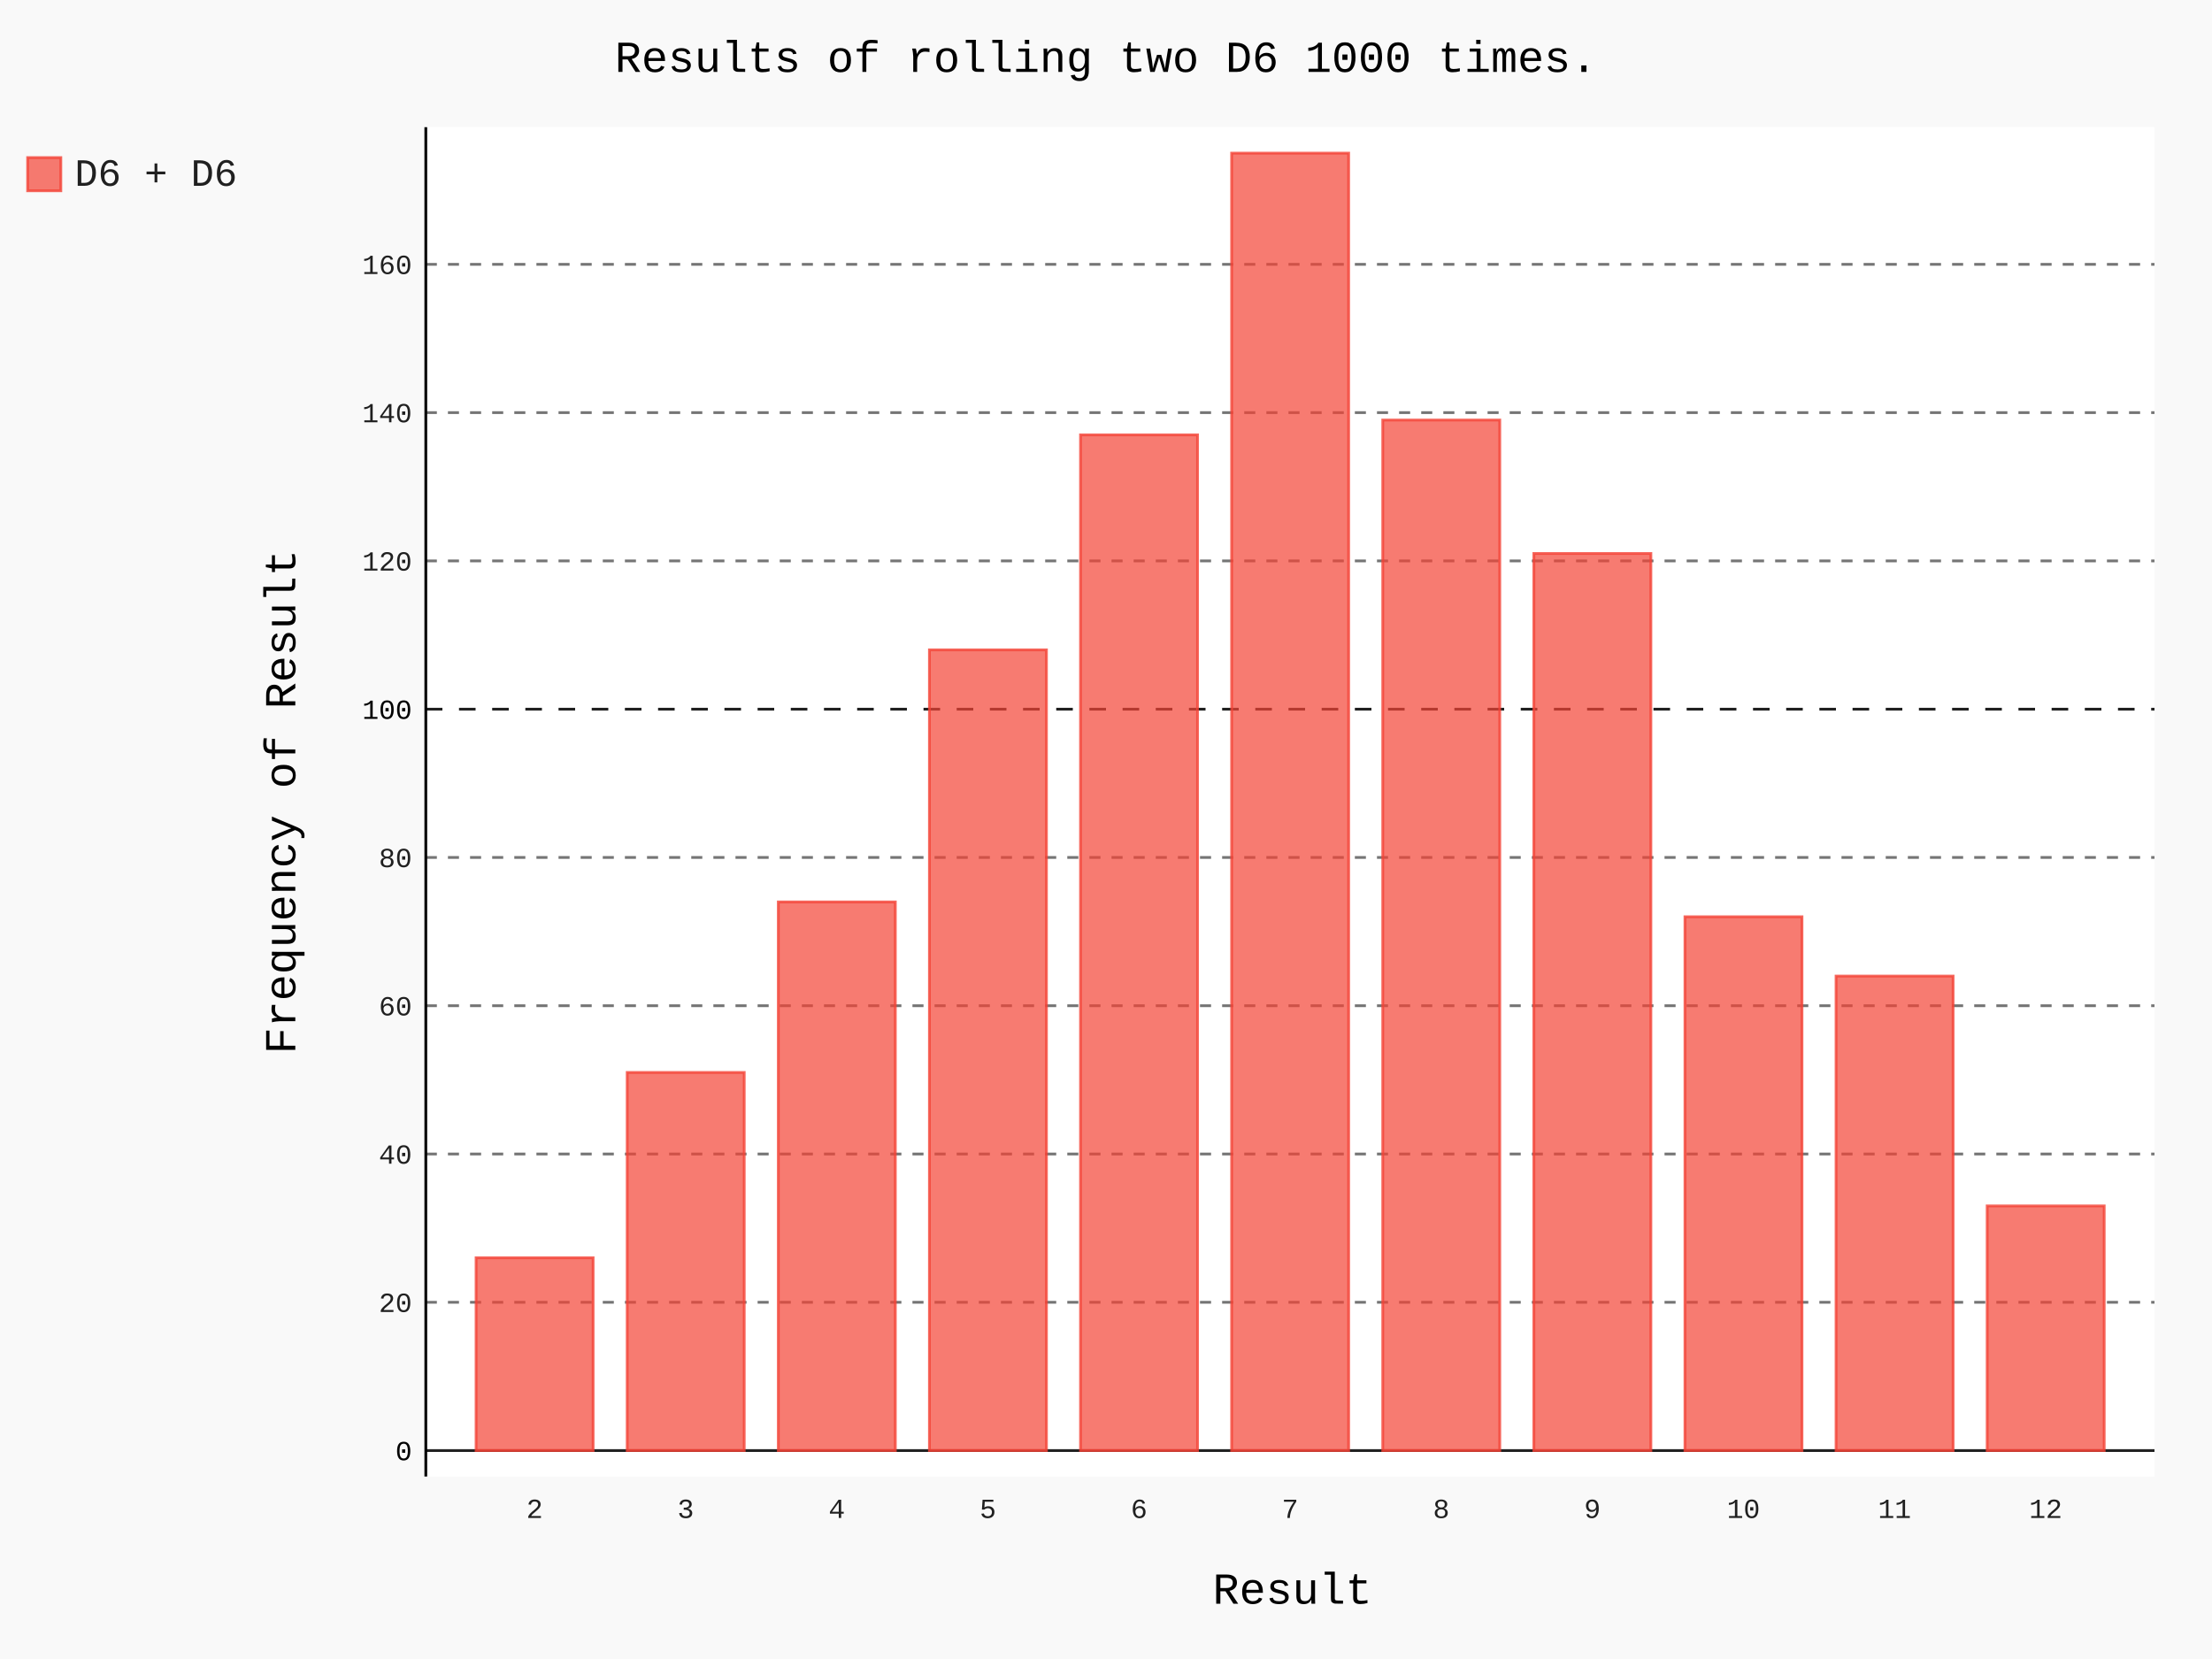
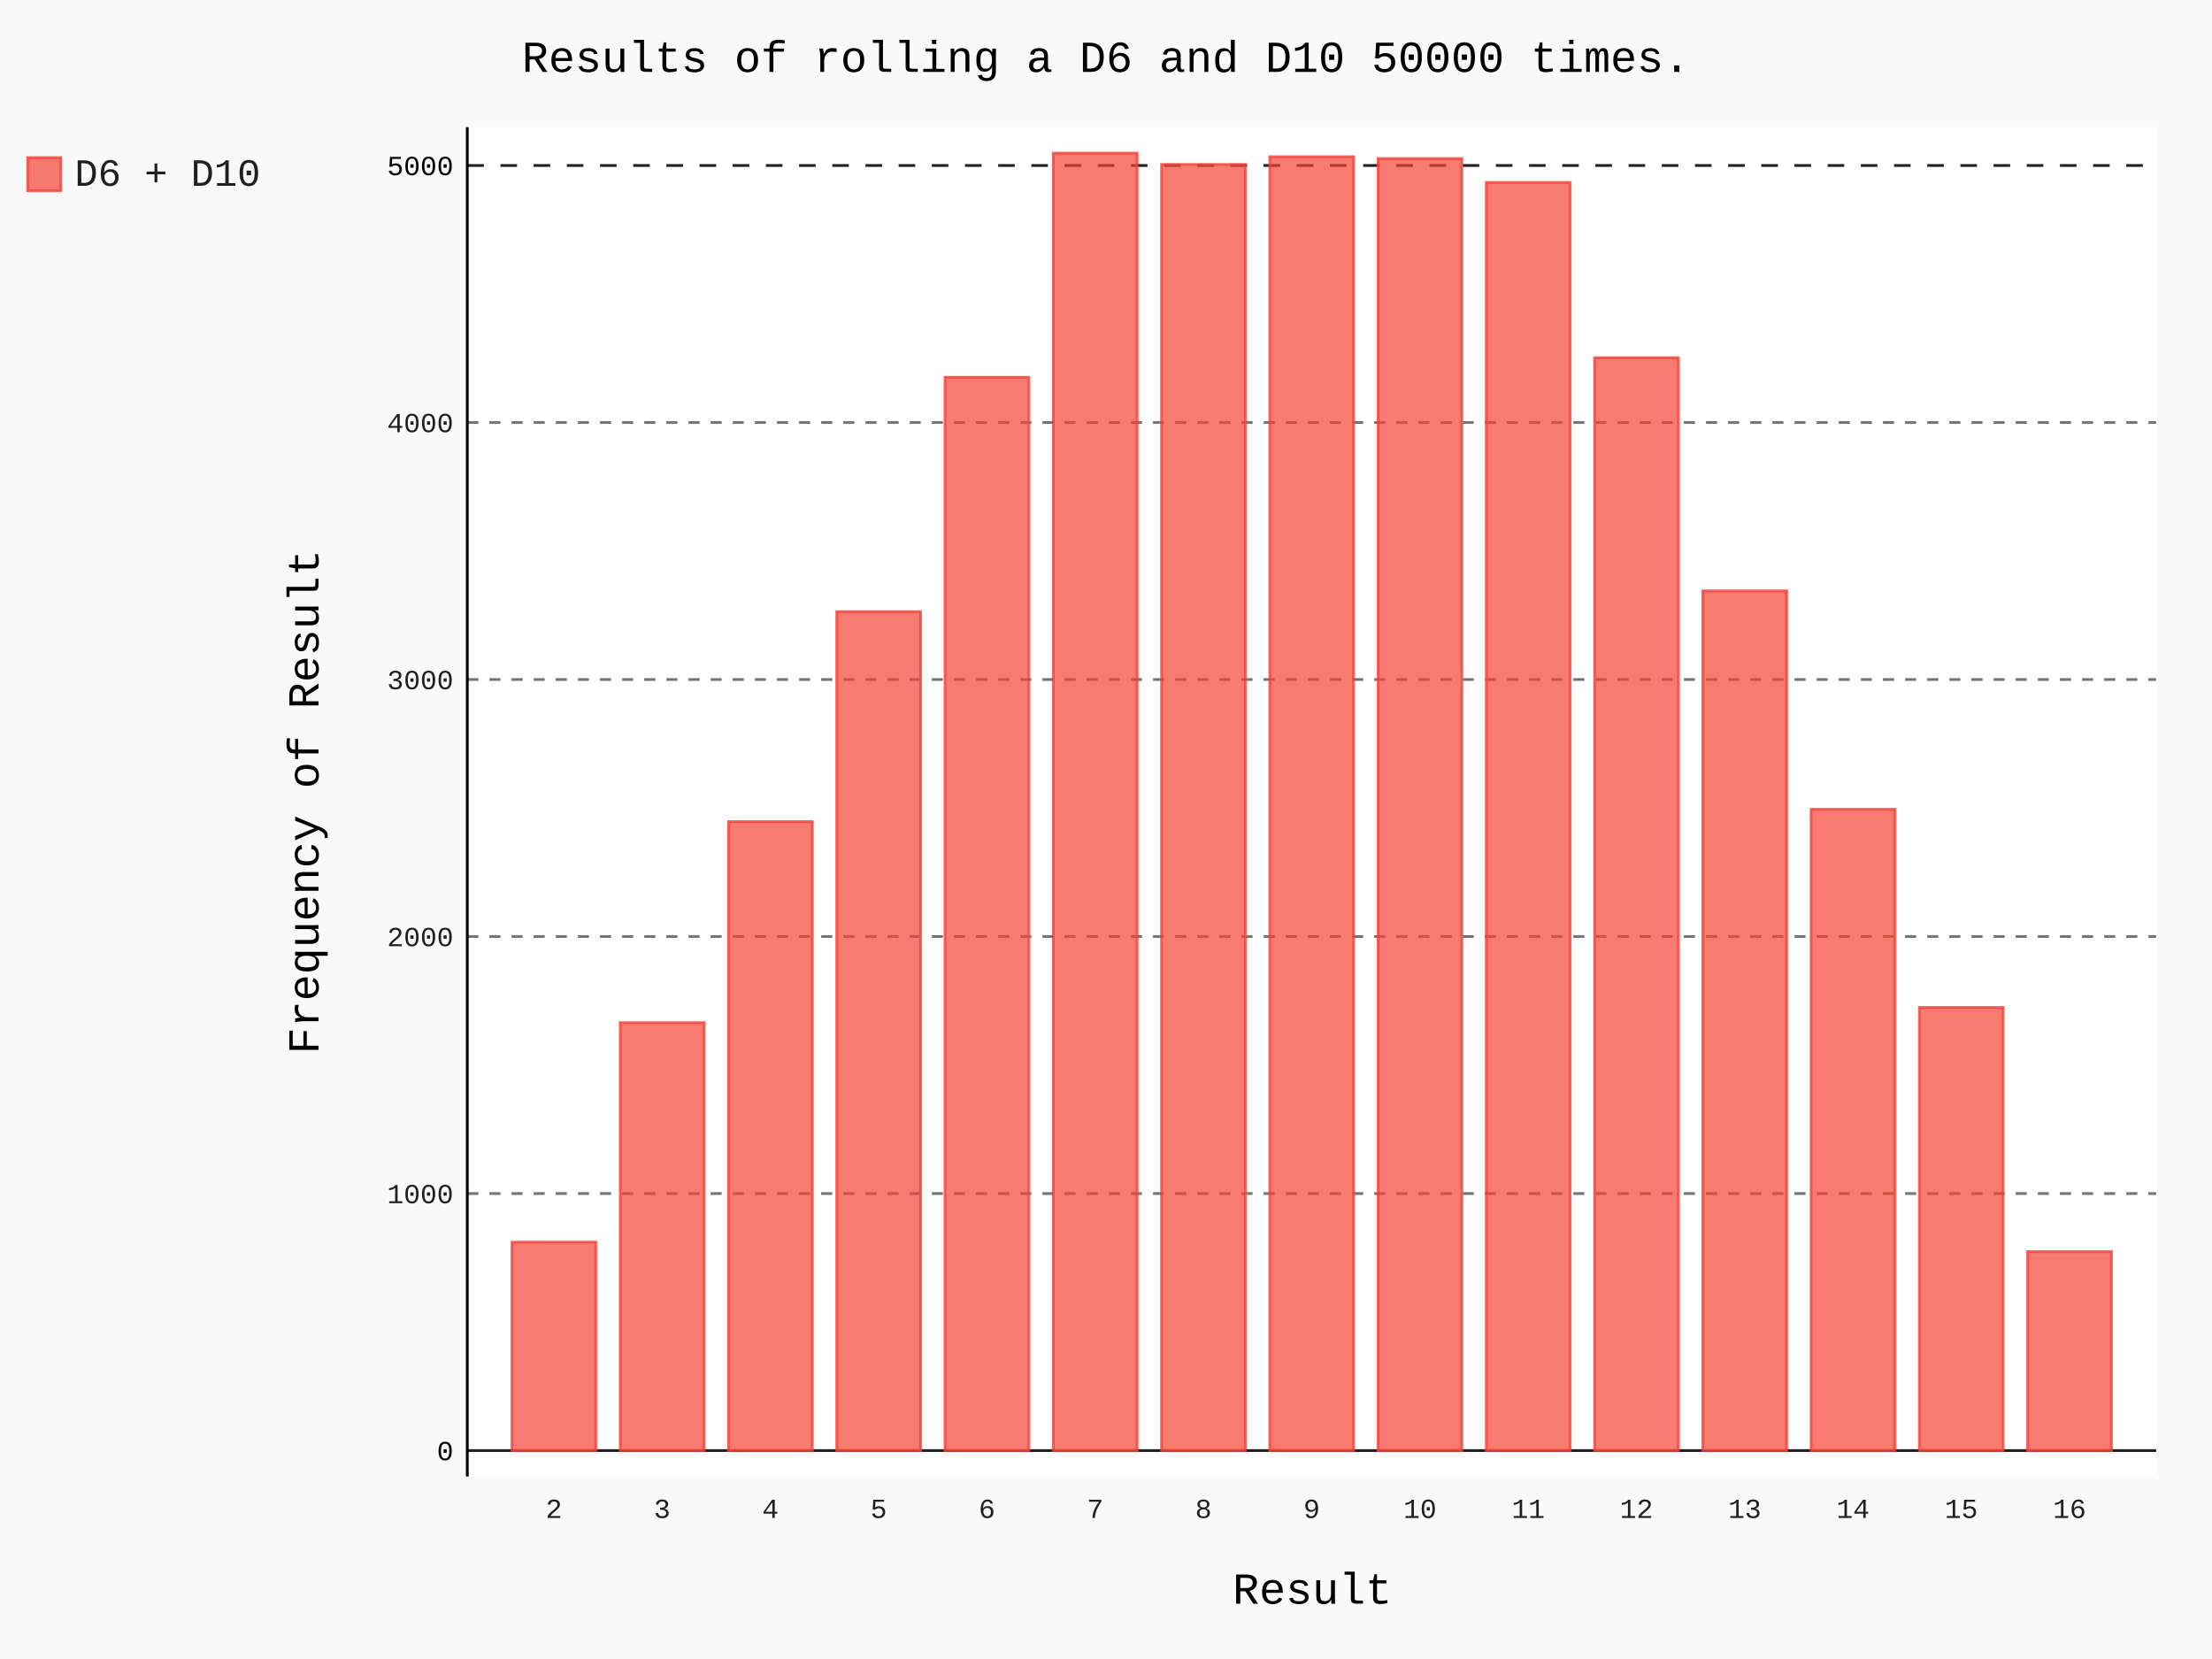
- <svg xmlns="http://www.w3.org/2000/svg" class="pygal-chart" id="chart-482c7f0e-de46-48d7-8523-3047e295e1af" viewBox="0 0 800 600">
+ <svg xmlns="http://www.w3.org/2000/svg" class="pygal-chart" id="chart-c765f872-f72f-4c88-81ad-a3b326778373" viewBox="0 0 800 600">
  <defs>
-     <style type="text/css">#chart-482c7f0e-de46-48d7-8523-3047e295e1af{-webkit-user-select:none;-webkit-font-smoothing:antialiased;font-family:Consolas,"Liberation Mono",Menlo,Courier,monospace}#chart-482c7f0e-de46-48d7-8523-3047e295e1af .title{font-family:Consolas,"Liberation Mono",Menlo,Courier,monospace;font-size:16px}#chart-482c7f0e-de46-48d7-8523-3047e295e1af .legends .legend text{font-family:Consolas,"Liberation Mono",Menlo,Courier,monospace;font-size:14px}#chart-482c7f0e-de46-48d7-8523-3047e295e1af .axis text{font-family:Consolas,"Liberation Mono",Menlo,Courier,monospace;font-size:10px}#chart-482c7f0e-de46-48d7-8523-3047e295e1af .axis text.major{font-family:Consolas,"Liberation Mono",Menlo,Courier,monospace;font-size:10px}#chart-482c7f0e-de46-48d7-8523-3047e295e1af .text-overlay text.value{font-family:Consolas,"Liberation Mono",Menlo,Courier,monospace;font-size:16px}#chart-482c7f0e-de46-48d7-8523-3047e295e1af .text-overlay text.label{font-family:Consolas,"Liberation Mono",Menlo,Courier,monospace;font-size:10px}#chart-482c7f0e-de46-48d7-8523-3047e295e1af .tooltip{font-family:Consolas,"Liberation Mono",Menlo,Courier,monospace;font-size:14px}#chart-482c7f0e-de46-48d7-8523-3047e295e1af text.no_data{font-family:Consolas,"Liberation Mono",Menlo,Courier,monospace;font-size:64px}
- #chart-482c7f0e-de46-48d7-8523-3047e295e1af{background-color:rgba(249,249,249,1)}#chart-482c7f0e-de46-48d7-8523-3047e295e1af path,#chart-482c7f0e-de46-48d7-8523-3047e295e1af line,#chart-482c7f0e-de46-48d7-8523-3047e295e1af rect,#chart-482c7f0e-de46-48d7-8523-3047e295e1af circle{-webkit-transition:150ms;-moz-transition:150ms;transition:150ms}#chart-482c7f0e-de46-48d7-8523-3047e295e1af .graph &gt; .background{fill:rgba(249,249,249,1)}#chart-482c7f0e-de46-48d7-8523-3047e295e1af .plot &gt; .background{fill:rgba(255,255,255,1)}#chart-482c7f0e-de46-48d7-8523-3047e295e1af .graph{fill:rgba(0,0,0,.87)}#chart-482c7f0e-de46-48d7-8523-3047e295e1af text.no_data{fill:rgba(0,0,0,1)}#chart-482c7f0e-de46-48d7-8523-3047e295e1af .title{fill:rgba(0,0,0,1)}#chart-482c7f0e-de46-48d7-8523-3047e295e1af .legends .legend text{fill:rgba(0,0,0,.87)}#chart-482c7f0e-de46-48d7-8523-3047e295e1af .legends .legend:hover text{fill:rgba(0,0,0,1)}#chart-482c7f0e-de46-48d7-8523-3047e295e1af .axis .line{stroke:rgba(0,0,0,1)}#chart-482c7f0e-de46-48d7-8523-3047e295e1af .axis .guide.line{stroke:rgba(0,0,0,.54)}#chart-482c7f0e-de46-48d7-8523-3047e295e1af .axis .major.line{stroke:rgba(0,0,0,.87)}#chart-482c7f0e-de46-48d7-8523-3047e295e1af .axis text.major{fill:rgba(0,0,0,1)}#chart-482c7f0e-de46-48d7-8523-3047e295e1af .axis.y .guides:hover .guide.line,#chart-482c7f0e-de46-48d7-8523-3047e295e1af .line-graph .axis.x .guides:hover .guide.line,#chart-482c7f0e-de46-48d7-8523-3047e295e1af .stackedline-graph .axis.x .guides:hover .guide.line,#chart-482c7f0e-de46-48d7-8523-3047e295e1af .xy-graph .axis.x .guides:hover .guide.line{stroke:rgba(0,0,0,1)}#chart-482c7f0e-de46-48d7-8523-3047e295e1af .axis .guides:hover text{fill:rgba(0,0,0,1)}#chart-482c7f0e-de46-48d7-8523-3047e295e1af .reactive{fill-opacity:.7;stroke-opacity:.8}#chart-482c7f0e-de46-48d7-8523-3047e295e1af .ci{stroke:rgba(0,0,0,.87)}#chart-482c7f0e-de46-48d7-8523-3047e295e1af .reactive.active,#chart-482c7f0e-de46-48d7-8523-3047e295e1af .active .reactive{fill-opacity:.8;stroke-opacity:.9;stroke-width:4}#chart-482c7f0e-de46-48d7-8523-3047e295e1af .ci .reactive.active{stroke-width:1.5}#chart-482c7f0e-de46-48d7-8523-3047e295e1af .series text{fill:rgba(0,0,0,1)}#chart-482c7f0e-de46-48d7-8523-3047e295e1af .tooltip rect{fill:rgba(255,255,255,1);stroke:rgba(0,0,0,1);-webkit-transition:opacity 150ms;-moz-transition:opacity 150ms;transition:opacity 150ms}#chart-482c7f0e-de46-48d7-8523-3047e295e1af .tooltip .label{fill:rgba(0,0,0,.87)}#chart-482c7f0e-de46-48d7-8523-3047e295e1af .tooltip .label{fill:rgba(0,0,0,.87)}#chart-482c7f0e-de46-48d7-8523-3047e295e1af .tooltip .legend{font-size:.8em;fill:rgba(0,0,0,.54)}#chart-482c7f0e-de46-48d7-8523-3047e295e1af .tooltip .x_label{font-size:.6em;fill:rgba(0,0,0,1)}#chart-482c7f0e-de46-48d7-8523-3047e295e1af .tooltip .xlink{font-size:.5em;text-decoration:underline}#chart-482c7f0e-de46-48d7-8523-3047e295e1af .tooltip .value{font-size:1.5em}#chart-482c7f0e-de46-48d7-8523-3047e295e1af .bound{font-size:.5em}#chart-482c7f0e-de46-48d7-8523-3047e295e1af .max-value{font-size:.75em;fill:rgba(0,0,0,.54)}#chart-482c7f0e-de46-48d7-8523-3047e295e1af .map-element{fill:rgba(255,255,255,1);stroke:rgba(0,0,0,.54) !important}#chart-482c7f0e-de46-48d7-8523-3047e295e1af .map-element .reactive{fill-opacity:inherit;stroke-opacity:inherit}#chart-482c7f0e-de46-48d7-8523-3047e295e1af .color-0,#chart-482c7f0e-de46-48d7-8523-3047e295e1af .color-0 a:visited{stroke:#F44336;fill:#F44336}#chart-482c7f0e-de46-48d7-8523-3047e295e1af .text-overlay .color-0 text{fill:black}
- #chart-482c7f0e-de46-48d7-8523-3047e295e1af text.no_data{text-anchor:middle}#chart-482c7f0e-de46-48d7-8523-3047e295e1af .guide.line{fill:none}#chart-482c7f0e-de46-48d7-8523-3047e295e1af .centered{text-anchor:middle}#chart-482c7f0e-de46-48d7-8523-3047e295e1af .title{text-anchor:middle}#chart-482c7f0e-de46-48d7-8523-3047e295e1af .legends .legend text{fill-opacity:1}#chart-482c7f0e-de46-48d7-8523-3047e295e1af .axis.x text{text-anchor:middle}#chart-482c7f0e-de46-48d7-8523-3047e295e1af .axis.x:not(.web) text[transform]{text-anchor:start}#chart-482c7f0e-de46-48d7-8523-3047e295e1af .axis.x:not(.web) text[transform].backwards{text-anchor:end}#chart-482c7f0e-de46-48d7-8523-3047e295e1af .axis.y text{text-anchor:end}#chart-482c7f0e-de46-48d7-8523-3047e295e1af .axis.y text[transform].backwards{text-anchor:start}#chart-482c7f0e-de46-48d7-8523-3047e295e1af .axis.y2 text{text-anchor:start}#chart-482c7f0e-de46-48d7-8523-3047e295e1af .axis.y2 text[transform].backwards{text-anchor:end}#chart-482c7f0e-de46-48d7-8523-3047e295e1af .axis .guide.line{stroke-dasharray:4,4}#chart-482c7f0e-de46-48d7-8523-3047e295e1af .axis .major.guide.line{stroke-dasharray:6,6}#chart-482c7f0e-de46-48d7-8523-3047e295e1af .horizontal .axis.y .guide.line,#chart-482c7f0e-de46-48d7-8523-3047e295e1af .horizontal .axis.y2 .guide.line,#chart-482c7f0e-de46-48d7-8523-3047e295e1af .vertical .axis.x .guide.line{opacity:0}#chart-482c7f0e-de46-48d7-8523-3047e295e1af .horizontal .axis.always_show .guide.line,#chart-482c7f0e-de46-48d7-8523-3047e295e1af .vertical .axis.always_show .guide.line{opacity:1 !important}#chart-482c7f0e-de46-48d7-8523-3047e295e1af .axis.y .guides:hover .guide.line,#chart-482c7f0e-de46-48d7-8523-3047e295e1af .axis.y2 .guides:hover .guide.line,#chart-482c7f0e-de46-48d7-8523-3047e295e1af .axis.x .guides:hover .guide.line{opacity:1}#chart-482c7f0e-de46-48d7-8523-3047e295e1af .axis .guides:hover text{opacity:1}#chart-482c7f0e-de46-48d7-8523-3047e295e1af .nofill{fill:none}#chart-482c7f0e-de46-48d7-8523-3047e295e1af .subtle-fill{fill-opacity:.2}#chart-482c7f0e-de46-48d7-8523-3047e295e1af .dot{stroke-width:1px;fill-opacity:1}#chart-482c7f0e-de46-48d7-8523-3047e295e1af .dot.active{stroke-width:5px}#chart-482c7f0e-de46-48d7-8523-3047e295e1af .dot.negative{fill:transparent}#chart-482c7f0e-de46-48d7-8523-3047e295e1af text,#chart-482c7f0e-de46-48d7-8523-3047e295e1af tspan{stroke:none !important}#chart-482c7f0e-de46-48d7-8523-3047e295e1af .series text.active{opacity:1}#chart-482c7f0e-de46-48d7-8523-3047e295e1af .tooltip rect{fill-opacity:.95;stroke-width:.5}#chart-482c7f0e-de46-48d7-8523-3047e295e1af .tooltip text{fill-opacity:1}#chart-482c7f0e-de46-48d7-8523-3047e295e1af .showable{visibility:hidden}#chart-482c7f0e-de46-48d7-8523-3047e295e1af .showable.shown{visibility:visible}#chart-482c7f0e-de46-48d7-8523-3047e295e1af .gauge-background{fill:rgba(229,229,229,1);stroke:none}#chart-482c7f0e-de46-48d7-8523-3047e295e1af .bg-lines{stroke:rgba(249,249,249,1);stroke-width:2px}</style>
+     <style type="text/css">#chart-c765f872-f72f-4c88-81ad-a3b326778373{-webkit-user-select:none;-webkit-font-smoothing:antialiased;font-family:Consolas,"Liberation Mono",Menlo,Courier,monospace}#chart-c765f872-f72f-4c88-81ad-a3b326778373 .title{font-family:Consolas,"Liberation Mono",Menlo,Courier,monospace;font-size:16px}#chart-c765f872-f72f-4c88-81ad-a3b326778373 .legends .legend text{font-family:Consolas,"Liberation Mono",Menlo,Courier,monospace;font-size:14px}#chart-c765f872-f72f-4c88-81ad-a3b326778373 .axis text{font-family:Consolas,"Liberation Mono",Menlo,Courier,monospace;font-size:10px}#chart-c765f872-f72f-4c88-81ad-a3b326778373 .axis text.major{font-family:Consolas,"Liberation Mono",Menlo,Courier,monospace;font-size:10px}#chart-c765f872-f72f-4c88-81ad-a3b326778373 .text-overlay text.value{font-family:Consolas,"Liberation Mono",Menlo,Courier,monospace;font-size:16px}#chart-c765f872-f72f-4c88-81ad-a3b326778373 .text-overlay text.label{font-family:Consolas,"Liberation Mono",Menlo,Courier,monospace;font-size:10px}#chart-c765f872-f72f-4c88-81ad-a3b326778373 .tooltip{font-family:Consolas,"Liberation Mono",Menlo,Courier,monospace;font-size:14px}#chart-c765f872-f72f-4c88-81ad-a3b326778373 text.no_data{font-family:Consolas,"Liberation Mono",Menlo,Courier,monospace;font-size:64px}
+ #chart-c765f872-f72f-4c88-81ad-a3b326778373{background-color:rgba(249,249,249,1)}#chart-c765f872-f72f-4c88-81ad-a3b326778373 path,#chart-c765f872-f72f-4c88-81ad-a3b326778373 line,#chart-c765f872-f72f-4c88-81ad-a3b326778373 rect,#chart-c765f872-f72f-4c88-81ad-a3b326778373 circle{-webkit-transition:150ms;-moz-transition:150ms;transition:150ms}#chart-c765f872-f72f-4c88-81ad-a3b326778373 .graph &gt; .background{fill:rgba(249,249,249,1)}#chart-c765f872-f72f-4c88-81ad-a3b326778373 .plot &gt; .background{fill:rgba(255,255,255,1)}#chart-c765f872-f72f-4c88-81ad-a3b326778373 .graph{fill:rgba(0,0,0,.87)}#chart-c765f872-f72f-4c88-81ad-a3b326778373 text.no_data{fill:rgba(0,0,0,1)}#chart-c765f872-f72f-4c88-81ad-a3b326778373 .title{fill:rgba(0,0,0,1)}#chart-c765f872-f72f-4c88-81ad-a3b326778373 .legends .legend text{fill:rgba(0,0,0,.87)}#chart-c765f872-f72f-4c88-81ad-a3b326778373 .legends .legend:hover text{fill:rgba(0,0,0,1)}#chart-c765f872-f72f-4c88-81ad-a3b326778373 .axis .line{stroke:rgba(0,0,0,1)}#chart-c765f872-f72f-4c88-81ad-a3b326778373 .axis .guide.line{stroke:rgba(0,0,0,.54)}#chart-c765f872-f72f-4c88-81ad-a3b326778373 .axis .major.line{stroke:rgba(0,0,0,.87)}#chart-c765f872-f72f-4c88-81ad-a3b326778373 .axis text.major{fill:rgba(0,0,0,1)}#chart-c765f872-f72f-4c88-81ad-a3b326778373 .axis.y .guides:hover .guide.line,#chart-c765f872-f72f-4c88-81ad-a3b326778373 .line-graph .axis.x .guides:hover .guide.line,#chart-c765f872-f72f-4c88-81ad-a3b326778373 .stackedline-graph .axis.x .guides:hover .guide.line,#chart-c765f872-f72f-4c88-81ad-a3b326778373 .xy-graph .axis.x .guides:hover .guide.line{stroke:rgba(0,0,0,1)}#chart-c765f872-f72f-4c88-81ad-a3b326778373 .axis .guides:hover text{fill:rgba(0,0,0,1)}#chart-c765f872-f72f-4c88-81ad-a3b326778373 .reactive{fill-opacity:.7;stroke-opacity:.8}#chart-c765f872-f72f-4c88-81ad-a3b326778373 .ci{stroke:rgba(0,0,0,.87)}#chart-c765f872-f72f-4c88-81ad-a3b326778373 .reactive.active,#chart-c765f872-f72f-4c88-81ad-a3b326778373 .active .reactive{fill-opacity:.8;stroke-opacity:.9;stroke-width:4}#chart-c765f872-f72f-4c88-81ad-a3b326778373 .ci .reactive.active{stroke-width:1.5}#chart-c765f872-f72f-4c88-81ad-a3b326778373 .series text{fill:rgba(0,0,0,1)}#chart-c765f872-f72f-4c88-81ad-a3b326778373 .tooltip rect{fill:rgba(255,255,255,1);stroke:rgba(0,0,0,1);-webkit-transition:opacity 150ms;-moz-transition:opacity 150ms;transition:opacity 150ms}#chart-c765f872-f72f-4c88-81ad-a3b326778373 .tooltip .label{fill:rgba(0,0,0,.87)}#chart-c765f872-f72f-4c88-81ad-a3b326778373 .tooltip .label{fill:rgba(0,0,0,.87)}#chart-c765f872-f72f-4c88-81ad-a3b326778373 .tooltip .legend{font-size:.8em;fill:rgba(0,0,0,.54)}#chart-c765f872-f72f-4c88-81ad-a3b326778373 .tooltip .x_label{font-size:.6em;fill:rgba(0,0,0,1)}#chart-c765f872-f72f-4c88-81ad-a3b326778373 .tooltip .xlink{font-size:.5em;text-decoration:underline}#chart-c765f872-f72f-4c88-81ad-a3b326778373 .tooltip .value{font-size:1.5em}#chart-c765f872-f72f-4c88-81ad-a3b326778373 .bound{font-size:.5em}#chart-c765f872-f72f-4c88-81ad-a3b326778373 .max-value{font-size:.75em;fill:rgba(0,0,0,.54)}#chart-c765f872-f72f-4c88-81ad-a3b326778373 .map-element{fill:rgba(255,255,255,1);stroke:rgba(0,0,0,.54) !important}#chart-c765f872-f72f-4c88-81ad-a3b326778373 .map-element .reactive{fill-opacity:inherit;stroke-opacity:inherit}#chart-c765f872-f72f-4c88-81ad-a3b326778373 .color-0,#chart-c765f872-f72f-4c88-81ad-a3b326778373 .color-0 a:visited{stroke:#F44336;fill:#F44336}#chart-c765f872-f72f-4c88-81ad-a3b326778373 .text-overlay .color-0 text{fill:black}
+ #chart-c765f872-f72f-4c88-81ad-a3b326778373 text.no_data{text-anchor:middle}#chart-c765f872-f72f-4c88-81ad-a3b326778373 .guide.line{fill:none}#chart-c765f872-f72f-4c88-81ad-a3b326778373 .centered{text-anchor:middle}#chart-c765f872-f72f-4c88-81ad-a3b326778373 .title{text-anchor:middle}#chart-c765f872-f72f-4c88-81ad-a3b326778373 .legends .legend text{fill-opacity:1}#chart-c765f872-f72f-4c88-81ad-a3b326778373 .axis.x text{text-anchor:middle}#chart-c765f872-f72f-4c88-81ad-a3b326778373 .axis.x:not(.web) text[transform]{text-anchor:start}#chart-c765f872-f72f-4c88-81ad-a3b326778373 .axis.x:not(.web) text[transform].backwards{text-anchor:end}#chart-c765f872-f72f-4c88-81ad-a3b326778373 .axis.y text{text-anchor:end}#chart-c765f872-f72f-4c88-81ad-a3b326778373 .axis.y text[transform].backwards{text-anchor:start}#chart-c765f872-f72f-4c88-81ad-a3b326778373 .axis.y2 text{text-anchor:start}#chart-c765f872-f72f-4c88-81ad-a3b326778373 .axis.y2 text[transform].backwards{text-anchor:end}#chart-c765f872-f72f-4c88-81ad-a3b326778373 .axis .guide.line{stroke-dasharray:4,4}#chart-c765f872-f72f-4c88-81ad-a3b326778373 .axis .major.guide.line{stroke-dasharray:6,6}#chart-c765f872-f72f-4c88-81ad-a3b326778373 .horizontal .axis.y .guide.line,#chart-c765f872-f72f-4c88-81ad-a3b326778373 .horizontal .axis.y2 .guide.line,#chart-c765f872-f72f-4c88-81ad-a3b326778373 .vertical .axis.x .guide.line{opacity:0}#chart-c765f872-f72f-4c88-81ad-a3b326778373 .horizontal .axis.always_show .guide.line,#chart-c765f872-f72f-4c88-81ad-a3b326778373 .vertical .axis.always_show .guide.line{opacity:1 !important}#chart-c765f872-f72f-4c88-81ad-a3b326778373 .axis.y .guides:hover .guide.line,#chart-c765f872-f72f-4c88-81ad-a3b326778373 .axis.y2 .guides:hover .guide.line,#chart-c765f872-f72f-4c88-81ad-a3b326778373 .axis.x .guides:hover .guide.line{opacity:1}#chart-c765f872-f72f-4c88-81ad-a3b326778373 .axis .guides:hover text{opacity:1}#chart-c765f872-f72f-4c88-81ad-a3b326778373 .nofill{fill:none}#chart-c765f872-f72f-4c88-81ad-a3b326778373 .subtle-fill{fill-opacity:.2}#chart-c765f872-f72f-4c88-81ad-a3b326778373 .dot{stroke-width:1px;fill-opacity:1}#chart-c765f872-f72f-4c88-81ad-a3b326778373 .dot.active{stroke-width:5px}#chart-c765f872-f72f-4c88-81ad-a3b326778373 .dot.negative{fill:transparent}#chart-c765f872-f72f-4c88-81ad-a3b326778373 text,#chart-c765f872-f72f-4c88-81ad-a3b326778373 tspan{stroke:none !important}#chart-c765f872-f72f-4c88-81ad-a3b326778373 .series text.active{opacity:1}#chart-c765f872-f72f-4c88-81ad-a3b326778373 .tooltip rect{fill-opacity:.95;stroke-width:.5}#chart-c765f872-f72f-4c88-81ad-a3b326778373 .tooltip text{fill-opacity:1}#chart-c765f872-f72f-4c88-81ad-a3b326778373 .showable{visibility:hidden}#chart-c765f872-f72f-4c88-81ad-a3b326778373 .showable.shown{visibility:visible}#chart-c765f872-f72f-4c88-81ad-a3b326778373 .gauge-background{fill:rgba(229,229,229,1);stroke:none}#chart-c765f872-f72f-4c88-81ad-a3b326778373 .bg-lines{stroke:rgba(249,249,249,1);stroke-width:2px}</style>
  </defs>
  <g class="graph bar-graph vertical">
    <rect class="background" height="600" width="800" x="0" y="0" />
-     <g class="plot" transform="translate(154, 46)">
-       <rect class="background" height="488" width="625.2" x="0" y="0" />
+     <g class="plot" transform="translate(169, 46)">
+       <rect class="background" height="488" width="610.8" x="0" y="0" />
      <g class="axis y always_show">
        <g class="guides">
-           <path class="axis major line" d="M0 478.615 h625.2" />
+           <path class="axis major line" d="M0 478.615 h610.8" />
          <text class="major" x="-5" y="482.115">0</text>
        </g>
        <g class="guides">
-           <path class="guide line" d="M0 424.989 h625.2" />
-           <text class="" x="-5" y="428.489">20</text>
+           <path class="guide line" d="M0 385.662 h610.8" />
+           <text class="" x="-5" y="389.162">1000</text>
        </g>
        <g class="guides">
-           <path class="guide line" d="M0 371.363 h625.2" />
-           <text class="" x="-5" y="374.863">40</text>
+           <path class="guide line" d="M0 292.708 h610.8" />
+           <text class="" x="-5" y="296.208">2000</text>
        </g>
        <g class="guides">
-           <path class="guide line" d="M0 317.736 h625.2" />
-           <text class="" x="-5" y="321.236">60</text>
+           <path class="guide line" d="M0 199.754 h610.8" />
+           <text class="" x="-5" y="203.254">3000</text>
        </g>
        <g class="guides">
-           <path class="guide line" d="M0 264.11 h625.2" />
-           <text class="" x="-5" y="267.61">80</text>
+           <path class="guide line" d="M0 106.8 h610.8" />
+           <text class="" x="-5" y="110.3">4000</text>
        </g>
        <g class="guides">
-           <path class="major guide line" d="M0 210.484 h625.2" />
-           <text class="major" x="-5" y="213.984">100</text>
-         </g>
-         <g class="guides">
-           <path class="guide line" d="M0 156.857 h625.2" />
-           <text class="" x="-5" y="160.357">120</text>
-         </g>
-         <g class="guides">
-           <path class="guide line" d="M0 103.231 h625.2" />
-           <text class="" x="-5" y="106.731">140</text>
-         </g>
-         <g class="guides">
-           <path class="guide line" d="M0 49.604 h625.2" />
-           <text class="" x="-5" y="53.104">160</text>
+           <path class="major guide line" d="M0 13.846 h610.8" />
+           <text class="major" x="-5" y="17.346">5000</text>
        </g>
      </g>
      <g class="axis x">
        <path class="line" d="M0 0 v488" />
        <g class="guides">
-           <path class="guide line" d="M39.348 0 v488" />
-           <text class="" x="39.348" y="503.0">2</text>
+           <path class="guide line" d="M31.323 0 v488" />
+           <text class="" x="31.323" y="503.0">2</text>
        </g>
        <g class="guides">
-           <path class="guide line" d="M93.999 0 v488" />
-           <text class="" x="93.999" y="503.0">3</text>
+           <path class="guide line" d="M70.477 0 v488" />
+           <text class="" x="70.477" y="503.0">3</text>
        </g>
        <g class="guides">
-           <path class="guide line" d="M148.649 0 v488" />
-           <text class="" x="148.649" y="503.0">4</text>
+           <path class="guide line" d="M109.631 0 v488" />
+           <text class="" x="109.631" y="503.0">4</text>
        </g>
        <g class="guides">
-           <path class="guide line" d="M203.299 0 v488" />
-           <text class="" x="203.299" y="503.0">5</text>
+           <path class="guide line" d="M148.785 0 v488" />
+           <text class="" x="148.785" y="503.0">5</text>
        </g>
        <g class="guides">
-           <path class="guide line" d="M257.95 0 v488" />
-           <text class="" x="257.95" y="503.0">6</text>
+           <path class="guide line" d="M187.938 0 v488" />
+           <text class="" x="187.938" y="503.0">6</text>
        </g>
        <g class="guides">
-           <path class="guide line" d="M312.6 0 v488" />
-           <text class="" x="312.6" y="503.0">7</text>
+           <path class="guide line" d="M227.092 0 v488" />
+           <text class="" x="227.092" y="503.0">7</text>
        </g>
        <g class="guides">
-           <path class="guide line" d="M367.25 0 v488" />
-           <text class="" x="367.25" y="503.0">8</text>
+           <path class="guide line" d="M266.246 0 v488" />
+           <text class="" x="266.246" y="503.0">8</text>
        </g>
        <g class="guides">
-           <path class="guide line" d="M421.901 0 v488" />
-           <text class="" x="421.901" y="503.0">9</text>
+           <path class="guide line" d="M305.4 0 v488" />
+           <text class="" x="305.4" y="503.0">9</text>
        </g>
        <g class="guides">
-           <path class="guide line" d="M476.551 0 v488" />
-           <text class="" x="476.551" y="503.0">10</text>
+           <path class="guide line" d="M344.554 0 v488" />
+           <text class="" x="344.554" y="503.0">10</text>
        </g>
        <g class="guides">
-           <path class="guide line" d="M531.201 0 v488" />
-           <text class="" x="531.201" y="503.0">11</text>
+           <path class="guide line" d="M383.708 0 v488" />
+           <text class="" x="383.708" y="503.0">11</text>
        </g>
        <g class="guides">
-           <path class="guide line" d="M585.852 0 v488" />
-           <text class="" x="585.852" y="503.0">12</text>
+           <path class="guide line" d="M422.862 0 v488" />
+           <text class="" x="422.862" y="503.0">12</text>
+         </g>
+         <g class="guides">
+           <path class="guide line" d="M462.015 0 v488" />
+           <text class="" x="462.015" y="503.0">13</text>
+         </g>
+         <g class="guides">
+           <path class="guide line" d="M501.169 0 v488" />
+           <text class="" x="501.169" y="503.0">14</text>
+         </g>
+         <g class="guides">
+           <path class="guide line" d="M540.323 0 v488" />
+           <text class="" x="540.323" y="503.0">15</text>
+         </g>
+         <g class="guides">
+           <path class="guide line" d="M579.477 0 v488" />
+           <text class="" x="579.477" y="503.0">16</text>
        </g>
      </g>
      <g class="series serie-0 color-0">
        <g class="bars">
          <g class="bar">
-             <rect class="rect reactive tooltip-trigger" height="69.714" rx="0" ry="0" width="42.321" x="18.188" y="408.901" />
+             <rect class="rect reactive tooltip-trigger" height="75.386" rx="0" ry="0" width="30.321" x="16.163" y="403.23" />
          </g>
          <g class="bar">
-             <rect class="rect reactive tooltip-trigger" height="136.747" rx="0" ry="0" width="42.321" x="72.838" y="341.868" />
+             <rect class="rect reactive tooltip-trigger" height="154.768" rx="0" ry="0" width="30.321" x="55.317" y="323.847" />
          </g>
          <g class="bar">
-             <rect class="rect reactive tooltip-trigger" height="198.418" rx="0" ry="0" width="42.321" x="127.488" y="280.198" />
+             <rect class="rect reactive tooltip-trigger" height="227.458" rx="0" ry="0" width="30.321" x="94.47" y="251.157" />
          </g>
          <g class="bar">
-             <rect class="rect reactive tooltip-trigger" height="289.582" rx="0" ry="0" width="42.321" x="182.139" y="189.033" />
+             <rect class="rect reactive tooltip-trigger" height="303.401" rx="0" ry="0" width="30.321" x="133.624" y="175.214" />
          </g>
          <g class="bar">
-             <rect class="rect reactive tooltip-trigger" height="367.341" rx="0" ry="0" width="42.321" x="236.789" y="111.275" />
+             <rect class="rect reactive tooltip-trigger" height="388.175" rx="0" ry="0" width="30.321" x="172.778" y="90.44" />
          </g>
          <g class="bar">
-             <rect class="rect reactive tooltip-trigger" height="469.231" rx="0" ry="0" width="42.321" x="291.439" y="9.385" />
+             <rect class="rect reactive tooltip-trigger" height="469.231" rx="0" ry="0" width="30.321" x="211.932" y="9.385" />
          </g>
          <g class="bar">
-             <rect class="rect reactive tooltip-trigger" height="372.703" rx="0" ry="0" width="42.321" x="346.09" y="105.912" />
+             <rect class="rect reactive tooltip-trigger" height="465.141" rx="0" ry="0" width="30.321" x="251.086" y="13.475" />
          </g>
          <g class="bar">
-             <rect class="rect reactive tooltip-trigger" height="324.44" rx="0" ry="0" width="42.321" x="400.74" y="154.176" />
+             <rect class="rect reactive tooltip-trigger" height="467.929" rx="0" ry="0" width="30.321" x="290.24" y="10.686" />
          </g>
          <g class="bar">
-             <rect class="rect reactive tooltip-trigger" height="193.055" rx="0" ry="0" width="42.321" x="455.39" y="285.56" />
+             <rect class="rect reactive tooltip-trigger" height="467.279" rx="0" ry="0" width="30.321" x="329.393" y="11.337" />
          </g>
          <g class="bar">
-             <rect class="rect reactive tooltip-trigger" height="171.604" rx="0" ry="0" width="42.321" x="510.041" y="307.011" />
+             <rect class="rect reactive tooltip-trigger" height="458.634" rx="0" ry="0" width="30.321" x="368.547" y="19.981" />
          </g>
          <g class="bar">
-             <rect class="rect reactive tooltip-trigger" height="88.484" rx="0" ry="0" width="42.321" x="564.691" y="390.132" />
+             <rect class="rect reactive tooltip-trigger" height="395.24" rx="0" ry="0" width="30.321" x="407.701" y="83.376" />
+           </g>
+           <g class="bar">
+             <rect class="rect reactive tooltip-trigger" height="310.93" rx="0" ry="0" width="30.321" x="446.855" y="167.685" />
+           </g>
+           <g class="bar">
+             <rect class="rect reactive tooltip-trigger" height="231.92" rx="0" ry="0" width="30.321" x="486.009" y="246.696" />
+           </g>
+           <g class="bar">
+             <rect class="rect reactive tooltip-trigger" height="160.252" rx="0" ry="0" width="30.321" x="525.163" y="318.363" />
+           </g>
+           <g class="bar">
+             <rect class="rect reactive tooltip-trigger" height="71.946" rx="0" ry="0" width="30.321" x="564.317" y="406.669" />
          </g>
        </g>
      </g>
    </g>
    <g class="titles">
-       <text class="title plot_title" x="400.0" y="26">Results of rolling two D6 1000 times.</text>
-       <text class="title" x="467.4" y="580">Result</text>
-       <text class="title" transform="rotate(-90 80.8 290)" x="80.8" y="316.0">Frequency of Result</text>
+       <text class="title plot_title" x="400.0" y="26">Results of rolling a D6 and D10 50000 times.</text>
+       <text class="title" x="474.6" y="580">Result</text>
+       <text class="title" transform="rotate(-90 89.2 290)" x="89.2" y="316.0">Frequency of Result</text>
    </g>
-     <g class="plot overlay" transform="translate(154, 46)">
+     <g class="plot overlay" transform="translate(169, 46)">
      <g class="series serie-0 color-0" />
    </g>
-     <g class="plot text-overlay" transform="translate(154, 46)">
+     <g class="plot text-overlay" transform="translate(169, 46)">
      <g class="series serie-0 color-0" />
    </g>
-     <g class="plot tooltip-overlay" transform="translate(154, 46)">
+     <g class="plot tooltip-overlay" transform="translate(169, 46)">
      <g class="tooltip" style="opacity: 0" transform="translate(0 0)">
        <rect class="tooltip-box" height="0" rx="0" ry="0" width="0" />
        <g class="text" />
      </g>
    </g>
    <g class="legends" transform="translate(10, 56)">
      <g class="legend reactive activate-serie" id="activate-serie-0">
        <rect class="color-0 reactive" height="12" width="12" x="0.0" y="1.0" />
-         <text x="17.0" y="11.2">D6 + D6</text>
+         <text x="17.0" y="11.2">D6 + D10</text>
      </g>
    </g>
    <g class="legends" transform="translate(790, 56)" />
  </g>
</svg>
